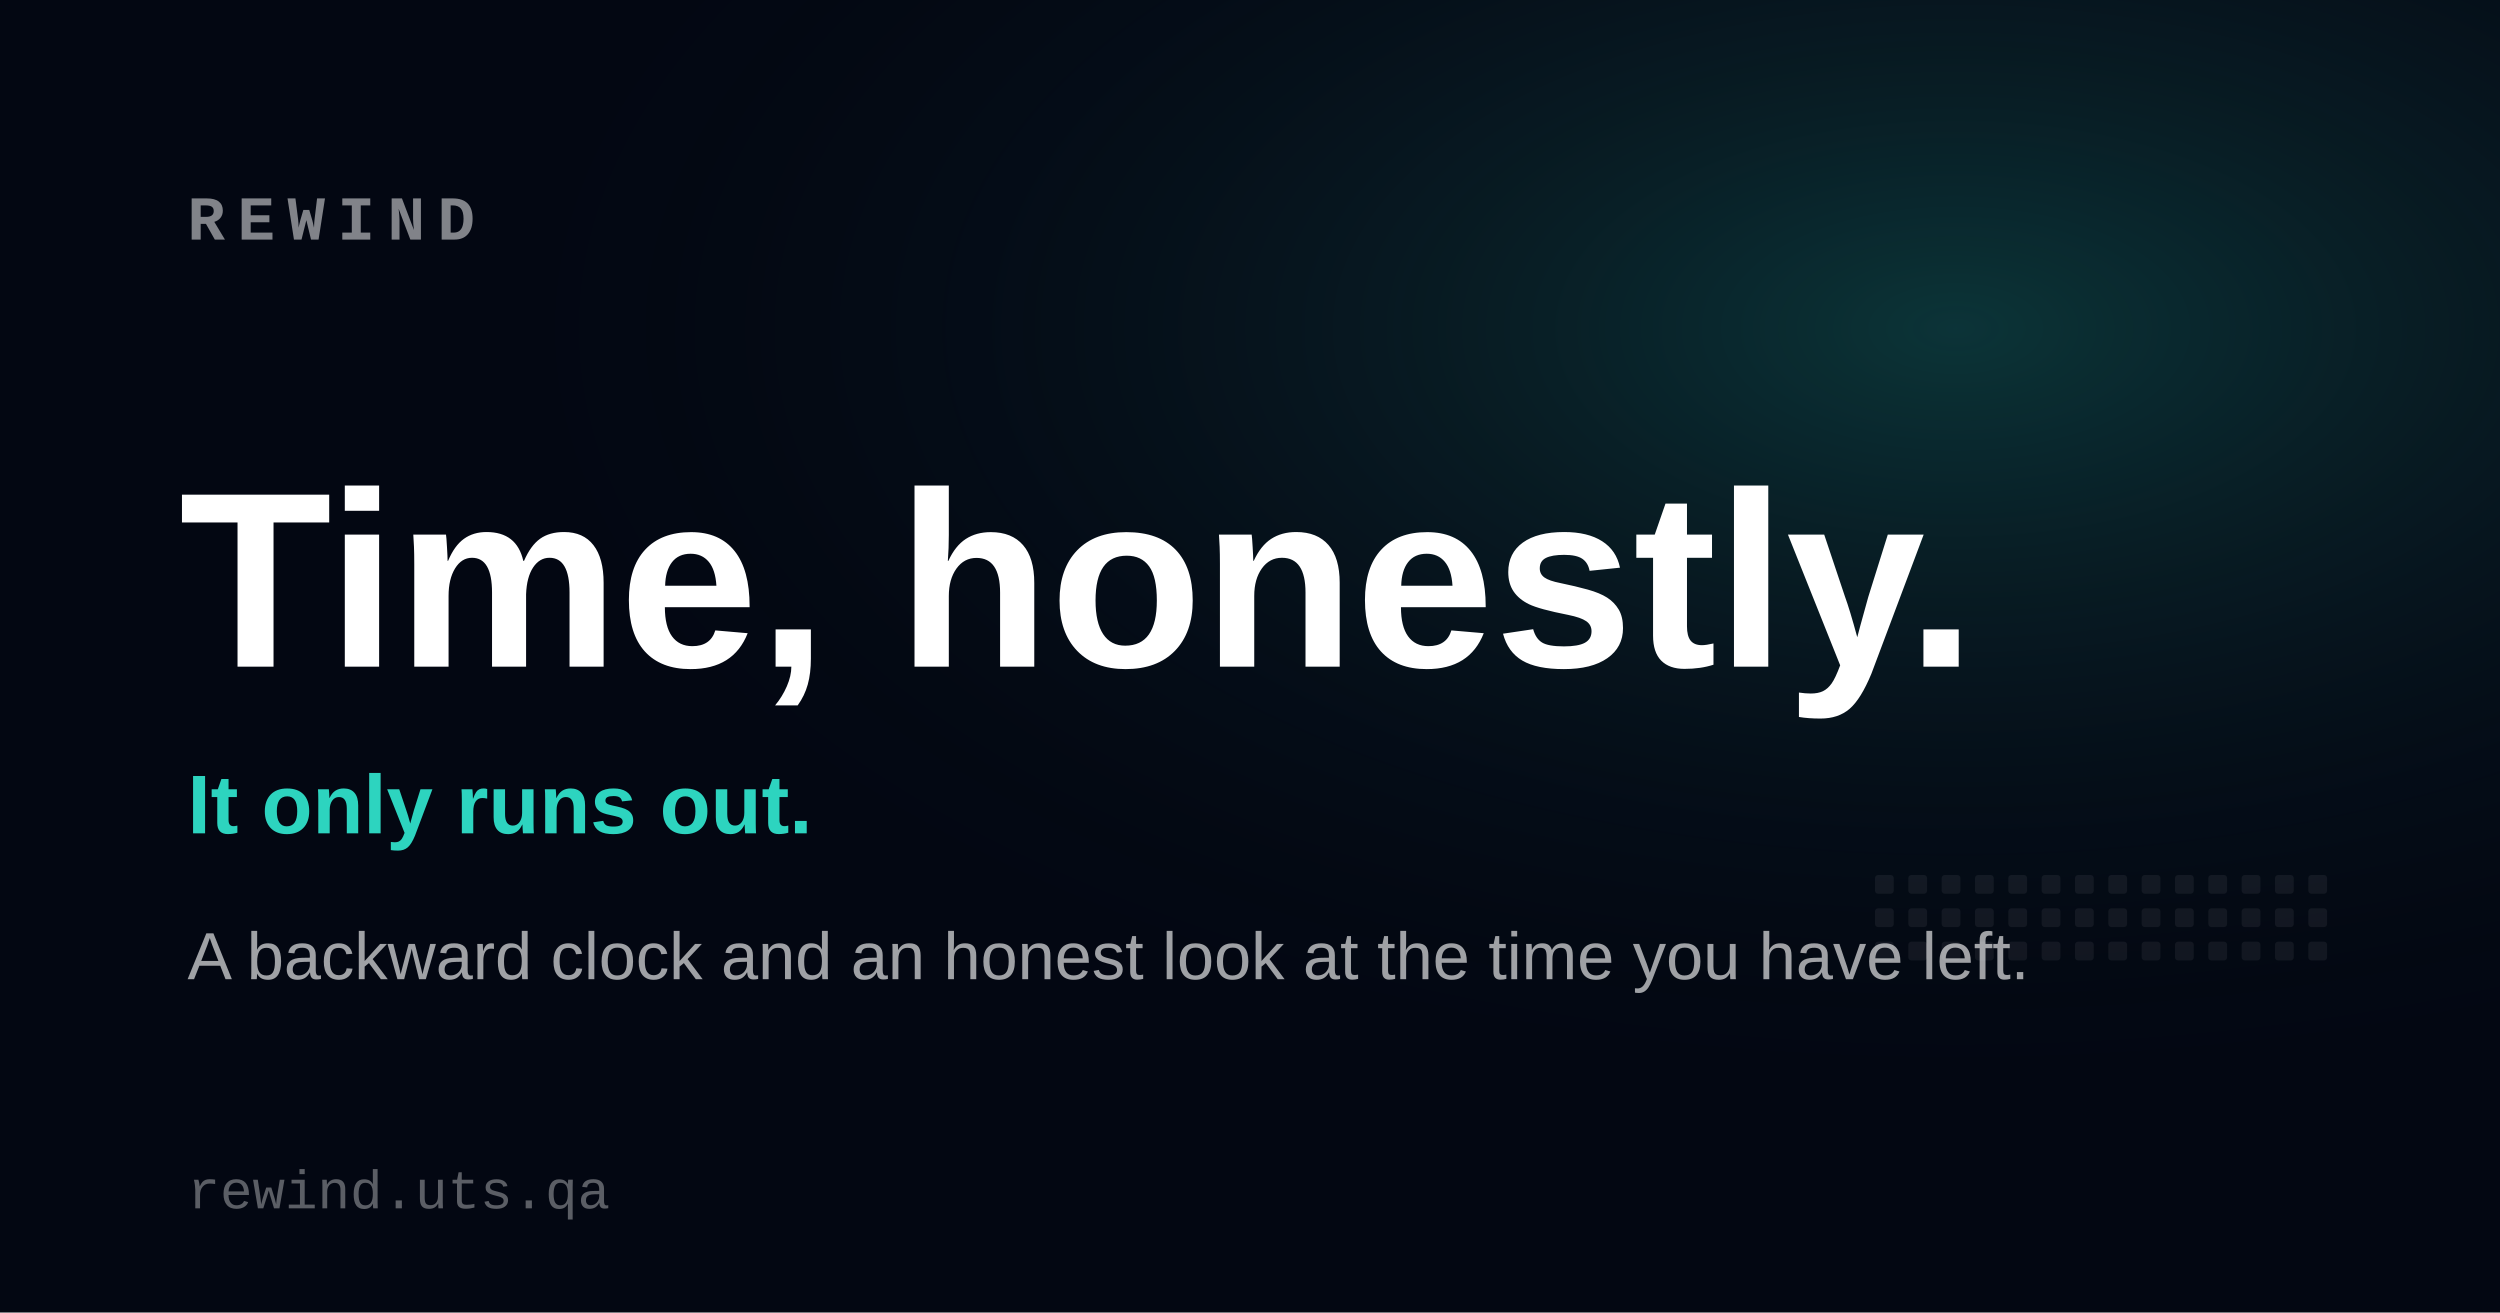
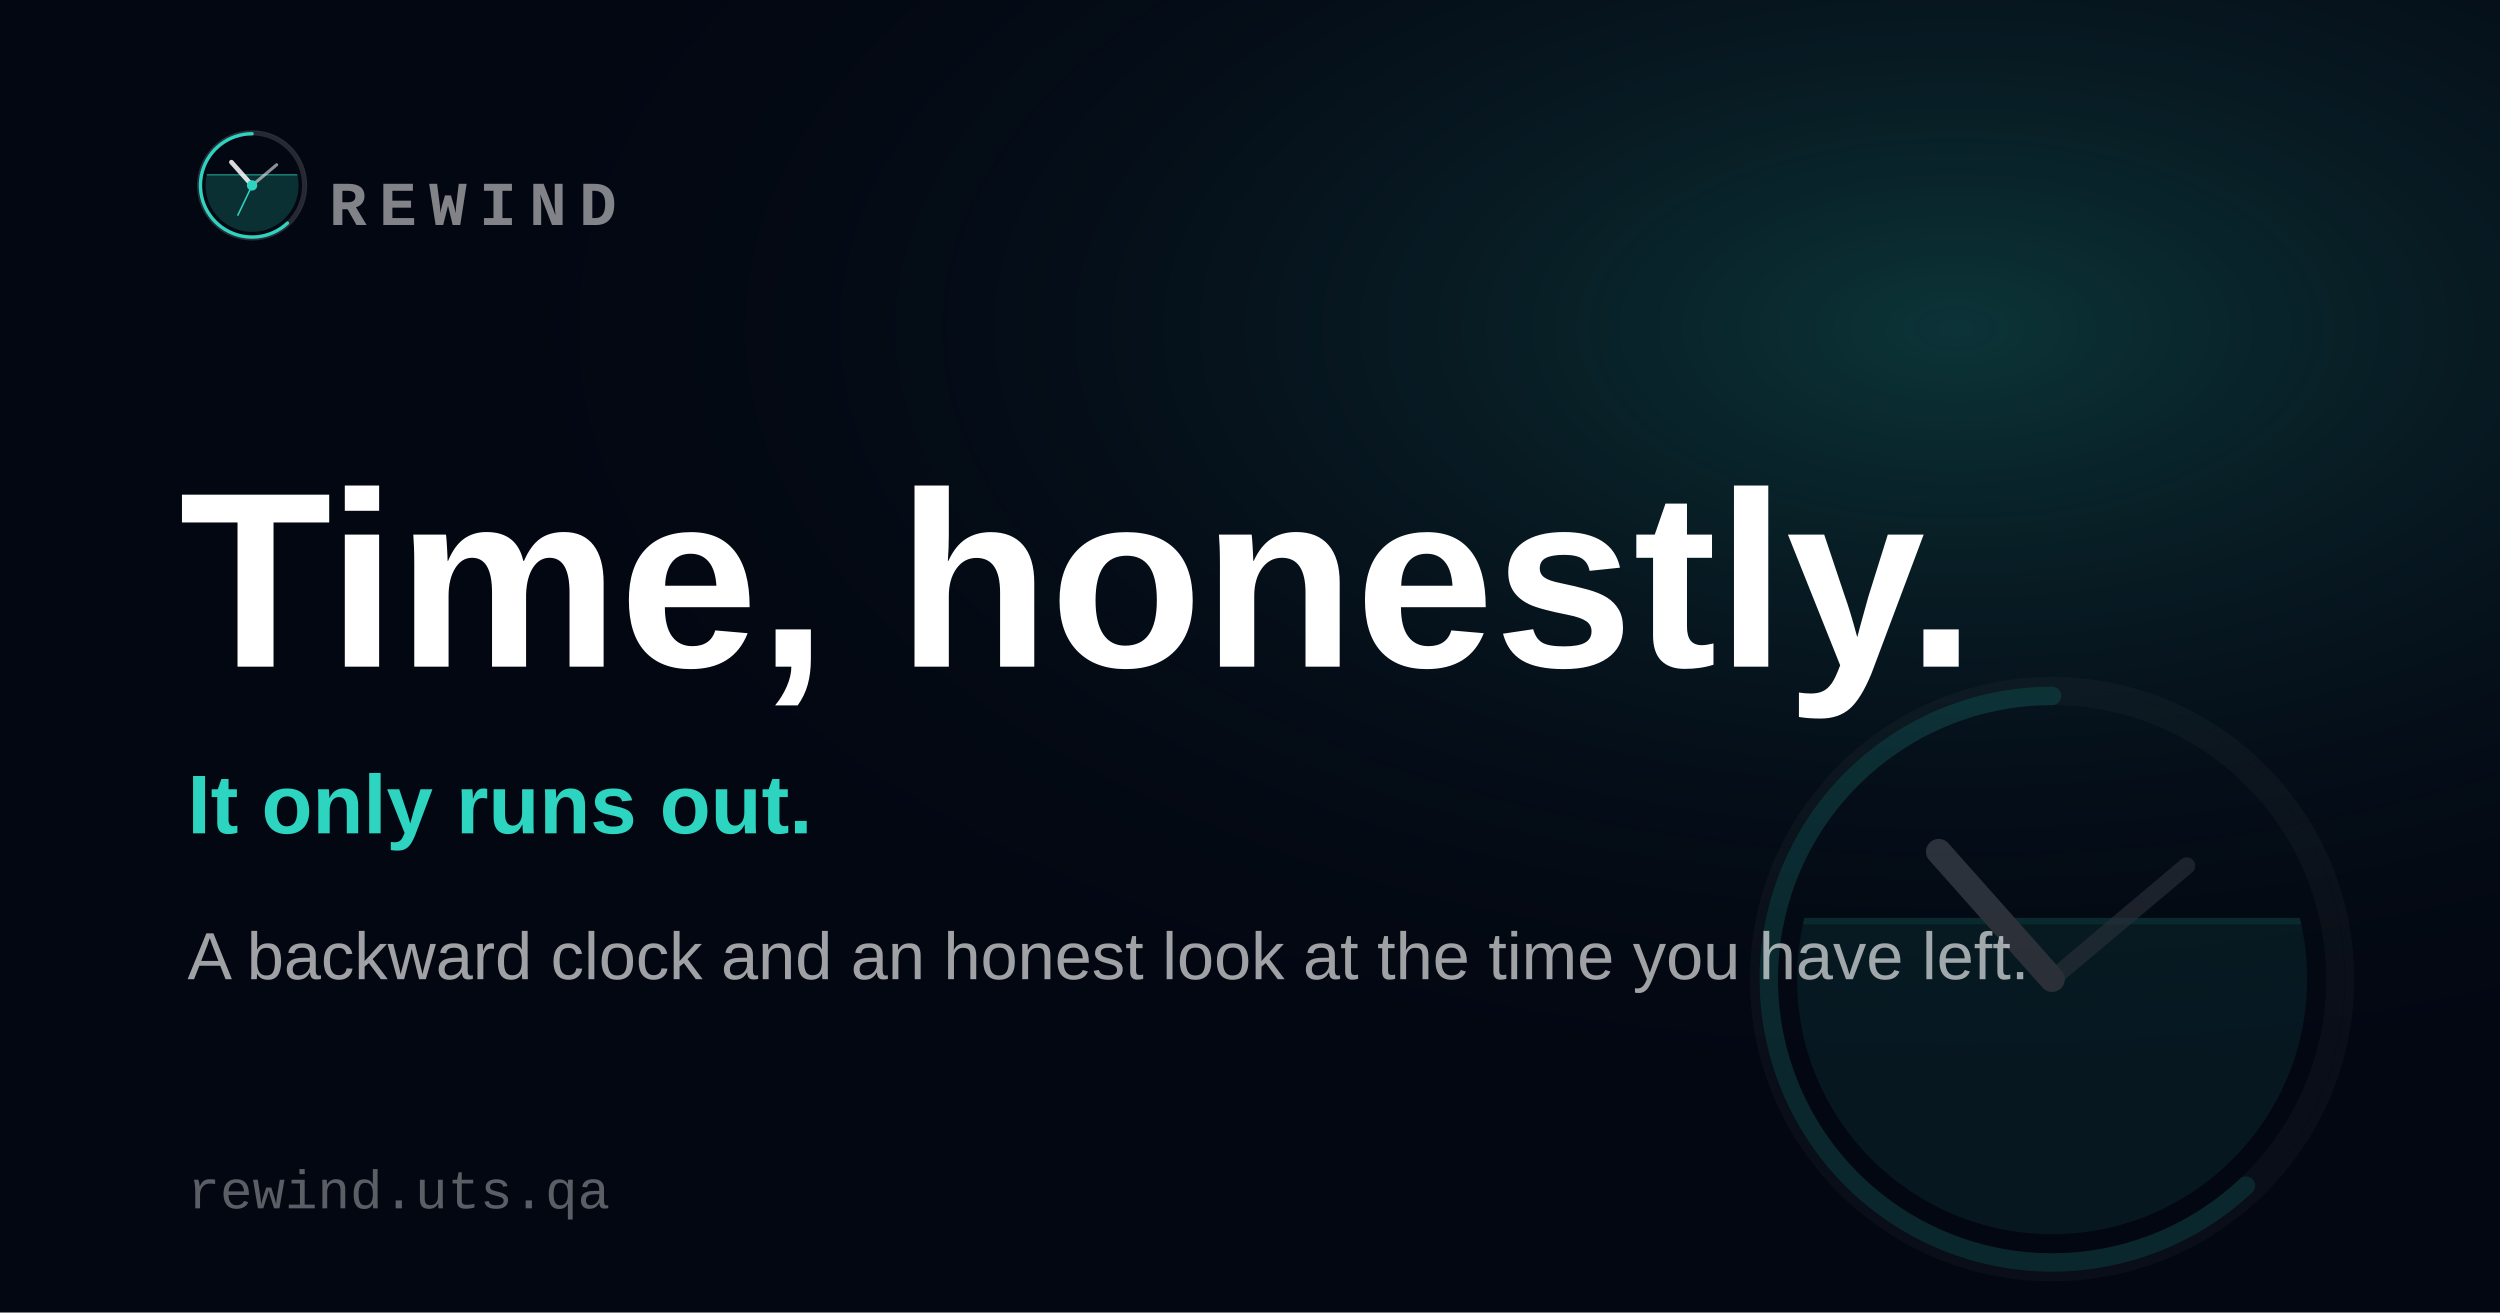
<svg xmlns="http://www.w3.org/2000/svg" width="1200" height="630" viewBox="0 0 1200 630">
  <defs>
    <radialGradient id="glow" cx="78%" cy="25%" r="60%">
      <stop offset="0%" stop-color="#2dd4bf" stop-opacity="0.22" />
      <stop offset="100%" stop-color="#030712" stop-opacity="0" />
    </radialGradient>
+     <clipPath id="ogSand">
+       <circle cx="50" cy="50" r="36" />
+     </clipPath>
  </defs>
  <rect width="1200" height="630" fill="#030712" />
  <rect width="1200" height="630" fill="url(#glow)" />
-   <g fill="#ffffff" fill-opacity="0.06">
-     <g transform="translate(900,420)">
-       <g>
-         <rect x="0" y="0" width="9" height="9" rx="1.5" />
-         <rect x="16" y="0" width="9" height="9" rx="1.5" />
-         <rect x="32" y="0" width="9" height="9" rx="1.5" />
-         <rect x="48" y="0" width="9" height="9" rx="1.5" />
-         <rect x="64" y="0" width="9" height="9" rx="1.5" />
-         <rect x="80" y="0" width="9" height="9" rx="1.5" />
-         <rect x="96" y="0" width="9" height="9" rx="1.5" />
-         <rect x="112" y="0" width="9" height="9" rx="1.5" />
-         <rect x="128" y="0" width="9" height="9" rx="1.5" />
-         <rect x="144" y="0" width="9" height="9" rx="1.5" />
-         <rect x="160" y="0" width="9" height="9" rx="1.5" />
-         <rect x="176" y="0" width="9" height="9" rx="1.5" />
-         <rect x="192" y="0" width="9" height="9" rx="1.5" />
-         <rect x="208" y="0" width="9" height="9" rx="1.5" />
-       </g>
-       <g transform="translate(0,16)">
-         <rect x="0" y="0" width="9" height="9" rx="1.5" />
-         <rect x="16" y="0" width="9" height="9" rx="1.5" />
-         <rect x="32" y="0" width="9" height="9" rx="1.5" />
-         <rect x="48" y="0" width="9" height="9" rx="1.5" />
-         <rect x="64" y="0" width="9" height="9" rx="1.5" />
-         <rect x="80" y="0" width="9" height="9" rx="1.5" />
-         <rect x="96" y="0" width="9" height="9" rx="1.5" />
-         <rect x="112" y="0" width="9" height="9" rx="1.5" />
-         <rect x="128" y="0" width="9" height="9" rx="1.5" />
-         <rect x="144" y="0" width="9" height="9" rx="1.5" />
-         <rect x="160" y="0" width="9" height="9" rx="1.5" />
-         <rect x="176" y="0" width="9" height="9" rx="1.5" />
-         <rect x="192" y="0" width="9" height="9" rx="1.5" />
-         <rect x="208" y="0" width="9" height="9" rx="1.5" />
-       </g>
-       <g transform="translate(0,32)">
-         <rect x="0" y="0" width="9" height="9" rx="1.5" />
-         <rect x="16" y="0" width="9" height="9" rx="1.5" />
-         <rect x="32" y="0" width="9" height="9" rx="1.5" />
-         <rect x="48" y="0" width="9" height="9" rx="1.5" />
-         <rect x="64" y="0" width="9" height="9" rx="1.5" />
-         <rect x="80" y="0" width="9" height="9" rx="1.5" />
-         <rect x="96" y="0" width="9" height="9" rx="1.5" />
-         <rect x="112" y="0" width="9" height="9" rx="1.5" />
-         <rect x="128" y="0" width="9" height="9" rx="1.5" />
-         <rect x="144" y="0" width="9" height="9" rx="1.5" />
-         <rect x="160" y="0" width="9" height="9" rx="1.5" />
-         <rect x="176" y="0" width="9" height="9" rx="1.5" />
-         <rect x="192" y="0" width="9" height="9" rx="1.5" />
-         <rect x="208" y="0" width="9" height="9" rx="1.5" />
-       </g>
+   <g transform="translate(815,300) scale(3.4)" opacity="0.16">
+     <g clip-path="url(#ogSand)">
+       <rect x="14" y="41.36" width="72" height="45" fill="#2dd4bf" fill-opacity="0.5" />
+       <rect x="14" y="41.36" width="72" height="0.9" fill="#2dd4bf" />
    </g>
+     <circle cx="50" cy="50" r="40" fill="none" stroke="#ffffff" stroke-opacity="0.18" stroke-width="2.6" />
+     <path d="M 50.00 10.00 A 40 40 0 1 0 77.38 79.16" fill="none" stroke="#2dd4bf" stroke-width="2.6" stroke-linecap="round" />
+     <circle cx="50" cy="50" r="42" fill="none" stroke="#ffffff" stroke-opacity="0.18" stroke-width="1.3" />
+     <line x1="50" y1="50" x2="34" y2="32" stroke="#ffffff" stroke-width="3.6" stroke-linecap="round" />
+     <line x1="50" y1="50" x2="69" y2="34" stroke="#ffffff" stroke-opacity="0.6" stroke-width="2.4" stroke-linecap="round" />
  </g>
-   <text x="90" y="115" font-family="'Courier New', monospace" font-size="30" font-weight="600" fill="#ffffff" fill-opacity="0.5" letter-spacing="6">REWIND</text>
-   <text x="86" y="320" font-family="Arial, sans-serif" font-size="120" font-weight="800" fill="#ffffff">Time, honestly.</text>
-   <text x="90" y="400" font-family="Arial, sans-serif" font-size="40" font-weight="600" fill="#2dd4bf">It only runs out.</text>
-   <text x="90" y="470" font-family="Arial, sans-serif" font-size="32" fill="#ffffff" fill-opacity="0.62">A backward clock and an honest look at the time you have left.</text>
+   <g transform="translate(90,58) scale(0.62)">
+     <g clip-path="url(#ogSand)">
+       <rect x="14" y="41.36" width="72" height="45" fill="#2dd4bf" fill-opacity="0.2" />
+       <rect x="14" y="41.36" width="72" height="0.9" fill="#2dd4bf" fill-opacity="0.65" />
+     </g>
+     <circle cx="50" cy="50" r="40" fill="none" stroke="#ffffff" stroke-opacity="0.14" stroke-width="2.6" />
+     <path d="M 50.00 10.00 A 40 40 0 1 0 77.38 79.16" fill="none" stroke="#2dd4bf" stroke-width="2.6" stroke-linecap="round" />
+     <circle cx="50" cy="50" r="42" fill="none" stroke="#ffffff" stroke-opacity="0.16" stroke-width="1.3" />
+     <line x1="50" y1="50" x2="34" y2="32" stroke="#ffffff" stroke-opacity="0.85" stroke-width="3.6" stroke-linecap="round" />
+     <line x1="50" y1="50" x2="69" y2="34" stroke="#ffffff" stroke-opacity="0.55" stroke-width="2.4" stroke-linecap="round" />
+     <line x1="50" y1="50" x2="39" y2="73" stroke="#2dd4bf" stroke-width="1.2" stroke-linecap="round" />
+     <circle cx="50" cy="50" r="4" fill="#2dd4bf" />
+   </g>
+   <text x="158" y="108" font-family="'Courier New', monospace" font-size="30" font-weight="600" fill="#ffffff" fill-opacity="0.5" letter-spacing="6">REWIND</text>
+   <text x="86" y="320" font-family="Arial, Helvetica, sans-serif" font-size="120" font-weight="800" fill="#ffffff">Time, honestly.</text>
+   <text x="90" y="400" font-family="Arial, Helvetica, sans-serif" font-size="40" font-weight="600" fill="#2dd4bf">It only runs out.</text>
+   <text x="90" y="470" font-family="Arial, Helvetica, sans-serif" font-size="32" fill="#ffffff" fill-opacity="0.62">A backward clock and an honest look at the time you have left.</text>
  <text x="90" y="580" font-family="'Courier New', monospace" font-size="26" fill="#ffffff" fill-opacity="0.35">rewind.uts.qa</text>
</svg>
